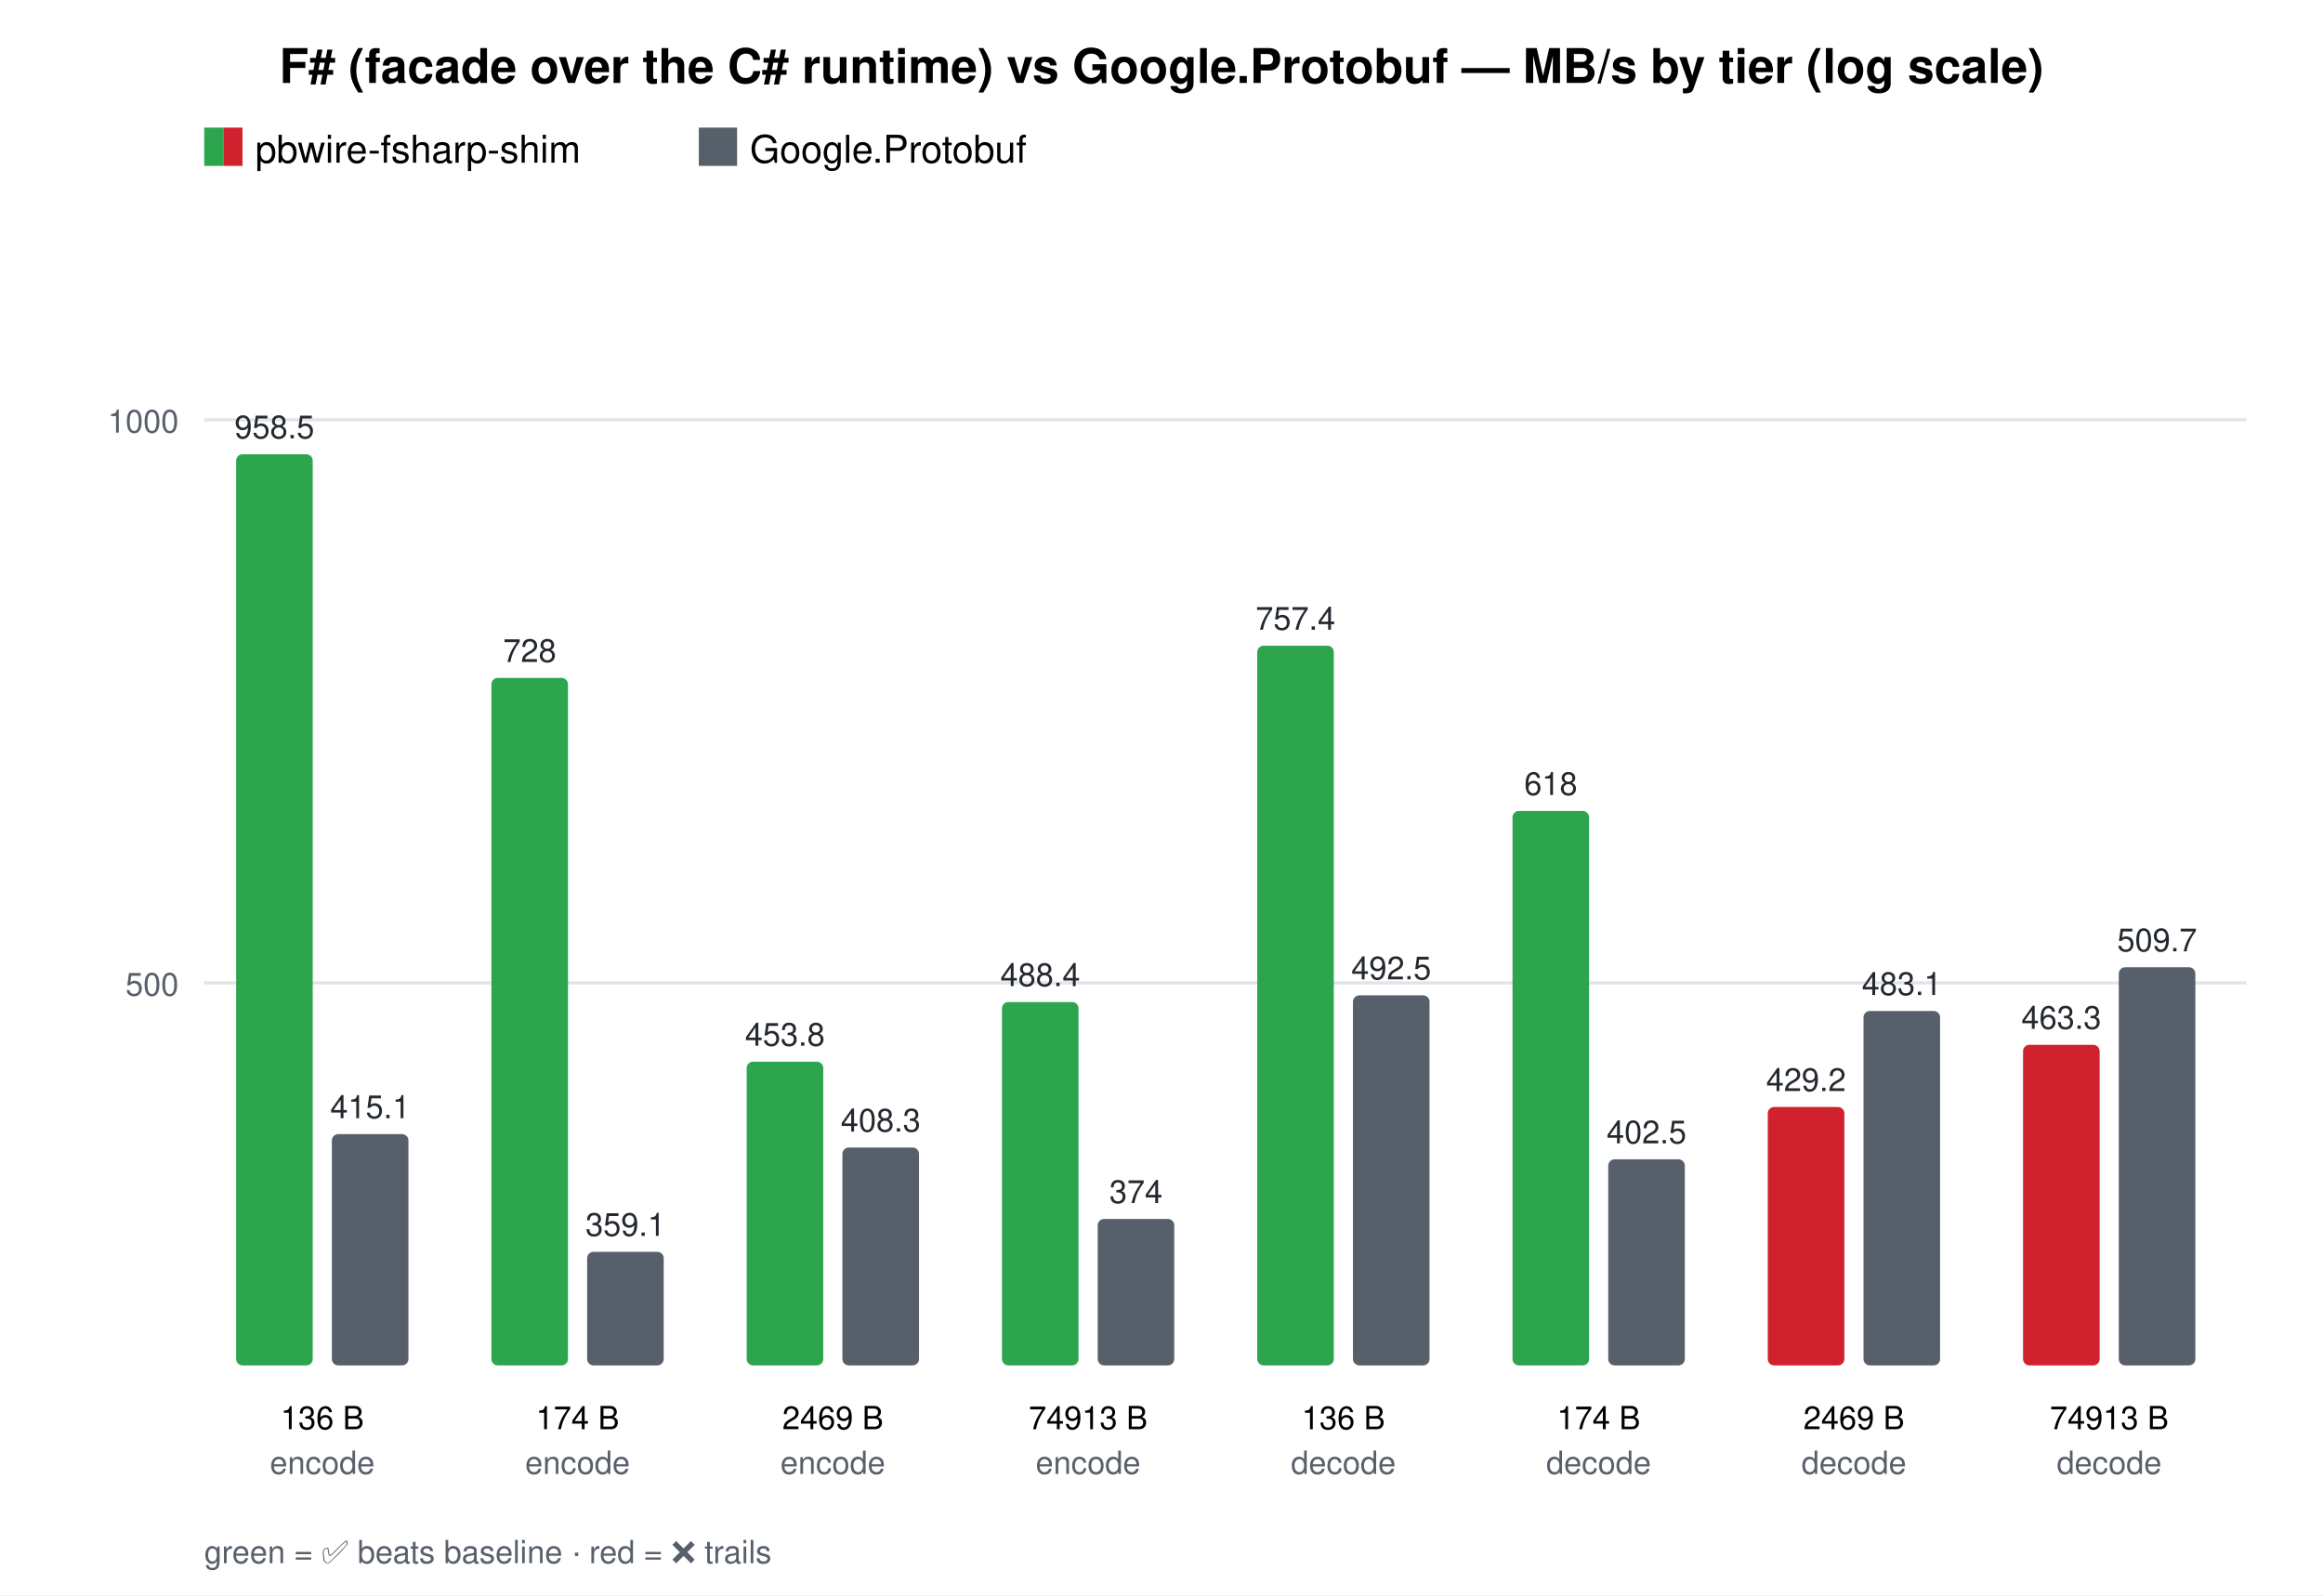
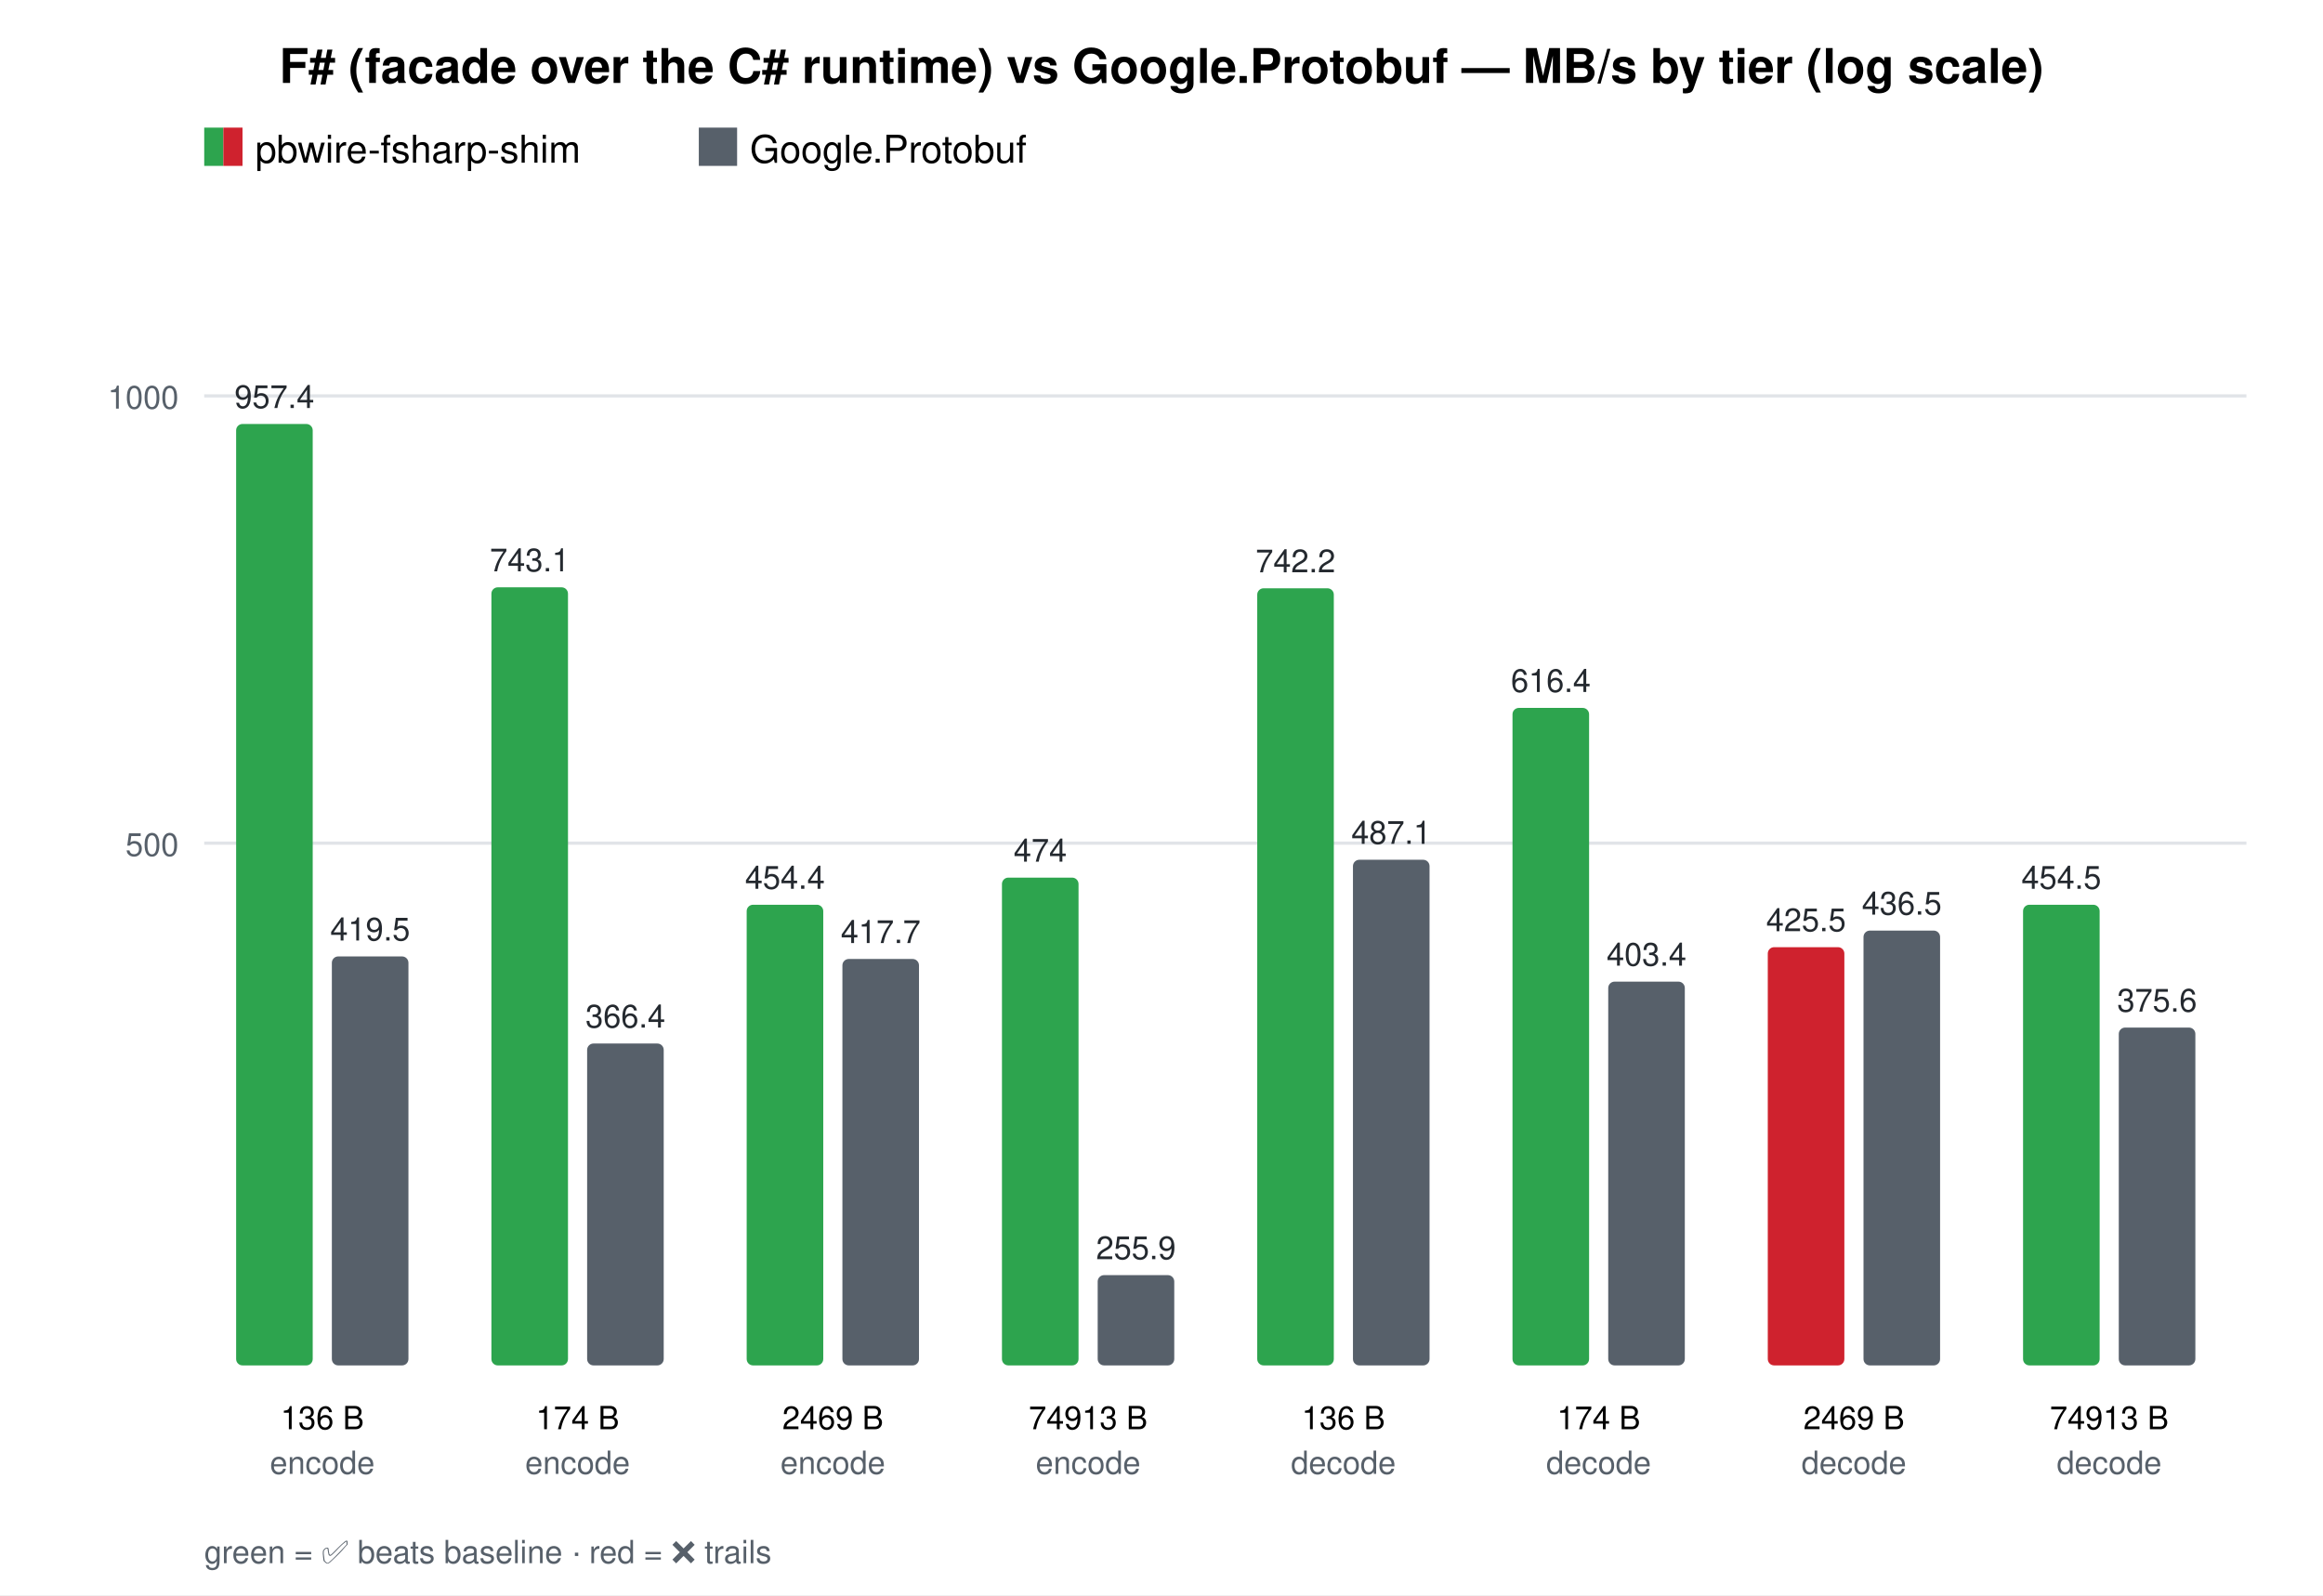
<svg xmlns="http://www.w3.org/2000/svg" width="728" height="500" font-family="Helvetica, Arial, sans-serif">
  <rect width="728" height="500" fill="#ffffff" />
  <text x="364.0" y="26" text-anchor="middle" font-size="15" font-weight="bold">F# (facade over the C# runtime) vs Google.Protobuf — MB/s by tier (log scale)</text>
  <rect x="64" y="40" width="6" height="12" fill="#2da44e" />
  <rect x="70" y="40" width="6" height="12" fill="#cf222e" />
  <text x="80" y="51" font-size="12">pbwire-fsharp-shim</text>
  <rect x="219.0" y="40" width="12" height="12" fill="#57606a" />
  <text x="235.0" y="51" font-size="12">Google.Protobuf</text>
-   <line x1="64" y1="308.1" x2="704" y2="308.1" stroke="#e1e4e8" />
-   <text x="56" y="312.1" text-anchor="end" font-size="10" fill="#57606a">500</text>
-   <line x1="64" y1="131.6" x2="704" y2="131.6" stroke="#e1e4e8" />
-   <text x="56" y="135.6" text-anchor="end" font-size="10" fill="#57606a">1000</text>
+   <line x1="64" y1="264.3" x2="704" y2="264.3" stroke="#e1e4e8" />
+   <text x="56" y="268.3" text-anchor="end" font-size="10" fill="#57606a">500</text>
+   <line x1="64" y1="124.1" x2="704" y2="124.1" stroke="#e1e4e8" />
+   <text x="56" y="128.1" text-anchor="end" font-size="10" fill="#57606a">1000</text>
  <text x="101.0" y="448" text-anchor="middle" font-size="10">136 B</text>
  <text x="101.0" y="462" text-anchor="middle" font-size="10" fill="#57606a">encode</text>
-   <rect x="74.0" y="142.4" width="24" height="285.6" rx="2" fill="#2da44e" />
-   <text x="86.0" y="137.4" text-anchor="middle" font-size="10" fill="#24292f">958.5</text>
-   <rect x="104.0" y="355.5" width="24" height="72.5" rx="2" fill="#57606a" />
-   <text x="116.0" y="350.5" text-anchor="middle" font-size="10" fill="#24292f">415.1</text>
+   <rect x="74.0" y="132.9" width="24" height="295.1" rx="2" fill="#2da44e" />
+   <text x="86.0" y="127.9" text-anchor="middle" font-size="10" fill="#24292f">957.4</text>
+   <rect x="104.0" y="299.8" width="24" height="128.2" rx="2" fill="#57606a" />
+   <text x="116.0" y="294.8" text-anchor="middle" font-size="10" fill="#24292f">419.5</text>
  <text x="181.0" y="448" text-anchor="middle" font-size="10">174 B</text>
  <text x="181.0" y="462" text-anchor="middle" font-size="10" fill="#57606a">encode</text>
-   <rect x="154.0" y="212.5" width="24" height="215.5" rx="2" fill="#2da44e" />
-   <text x="166.0" y="207.5" text-anchor="middle" font-size="10" fill="#24292f">728</text>
-   <rect x="184.0" y="392.4" width="24" height="35.6" rx="2" fill="#57606a" />
-   <text x="196.0" y="387.4" text-anchor="middle" font-size="10" fill="#24292f">359.1</text>
+   <rect x="154.0" y="184.1" width="24" height="243.9" rx="2" fill="#2da44e" />
+   <text x="166.0" y="179.1" text-anchor="middle" font-size="10" fill="#24292f">743.1</text>
+   <rect x="184.0" y="327.1" width="24" height="100.9" rx="2" fill="#57606a" />
+   <text x="196.0" y="322.1" text-anchor="middle" font-size="10" fill="#24292f">366.4</text>
  <text x="261.0" y="448" text-anchor="middle" font-size="10">2469 B</text>
  <text x="261.0" y="462" text-anchor="middle" font-size="10" fill="#57606a">encode</text>
-   <rect x="234.0" y="332.8" width="24" height="95.2" rx="2" fill="#2da44e" />
-   <text x="246.0" y="327.8" text-anchor="middle" font-size="10" fill="#24292f">453.8</text>
-   <rect x="264.0" y="359.7" width="24" height="68.3" rx="2" fill="#57606a" />
-   <text x="276.0" y="354.7" text-anchor="middle" font-size="10" fill="#24292f">408.3</text>
+   <rect x="234.0" y="283.6" width="24" height="144.4" rx="2" fill="#2da44e" />
+   <text x="246.0" y="278.6" text-anchor="middle" font-size="10" fill="#24292f">454.4</text>
+   <rect x="264.0" y="300.6" width="24" height="127.4" rx="2" fill="#57606a" />
+   <text x="276.0" y="295.6" text-anchor="middle" font-size="10" fill="#24292f">417.7</text>
  <text x="341.0" y="448" text-anchor="middle" font-size="10">74913 B</text>
  <text x="341.0" y="462" text-anchor="middle" font-size="10" fill="#57606a">encode</text>
-   <rect x="314.0" y="314.1" width="24" height="113.9" rx="2" fill="#2da44e" />
-   <text x="326.0" y="309.1" text-anchor="middle" font-size="10" fill="#24292f">488.4</text>
-   <rect x="344.0" y="382.1" width="24" height="45.9" rx="2" fill="#57606a" />
-   <text x="356.0" y="377.1" text-anchor="middle" font-size="10" fill="#24292f">374</text>
+   <rect x="314.0" y="275.1" width="24" height="152.9" rx="2" fill="#2da44e" />
+   <text x="326.0" y="270.1" text-anchor="middle" font-size="10" fill="#24292f">474</text>
+   <rect x="344.0" y="399.7" width="24" height="28.3" rx="2" fill="#57606a" />
+   <text x="356.0" y="394.7" text-anchor="middle" font-size="10" fill="#24292f">255.9</text>
  <text x="421.0" y="448" text-anchor="middle" font-size="10">136 B</text>
  <text x="421.0" y="462" text-anchor="middle" font-size="10" fill="#57606a">decode</text>
-   <rect x="394.0" y="202.4" width="24" height="225.6" rx="2" fill="#2da44e" />
-   <text x="406.0" y="197.4" text-anchor="middle" font-size="10" fill="#24292f">757.4</text>
-   <rect x="424.0" y="312.0" width="24" height="116.0" rx="2" fill="#57606a" />
-   <text x="436.0" y="307.0" text-anchor="middle" font-size="10" fill="#24292f">492.5</text>
+   <rect x="394.0" y="184.4" width="24" height="243.6" rx="2" fill="#2da44e" />
+   <text x="406.0" y="179.4" text-anchor="middle" font-size="10" fill="#24292f">742.2</text>
+   <rect x="424.0" y="269.5" width="24" height="158.5" rx="2" fill="#57606a" />
+   <text x="436.0" y="264.5" text-anchor="middle" font-size="10" fill="#24292f">487.1</text>
  <text x="501.0" y="448" text-anchor="middle" font-size="10">174 B</text>
  <text x="501.0" y="462" text-anchor="middle" font-size="10" fill="#57606a">decode</text>
-   <rect x="474.0" y="254.2" width="24" height="173.8" rx="2" fill="#2da44e" />
-   <text x="486.0" y="249.2" text-anchor="middle" font-size="10" fill="#24292f">618</text>
-   <rect x="504.0" y="363.4" width="24" height="64.6" rx="2" fill="#57606a" />
-   <text x="516.0" y="358.4" text-anchor="middle" font-size="10" fill="#24292f">402.5</text>
+   <rect x="474.0" y="221.9" width="24" height="206.1" rx="2" fill="#2da44e" />
+   <text x="486.0" y="216.9" text-anchor="middle" font-size="10" fill="#24292f">616.4</text>
+   <rect x="504.0" y="307.7" width="24" height="120.3" rx="2" fill="#57606a" />
+   <text x="516.0" y="302.7" text-anchor="middle" font-size="10" fill="#24292f">403.4</text>
  <text x="581.0" y="448" text-anchor="middle" font-size="10">2469 B</text>
  <text x="581.0" y="462" text-anchor="middle" font-size="10" fill="#57606a">decode</text>
-   <rect x="554.0" y="347.0" width="24" height="81.0" rx="2" fill="#cf222e" />
-   <text x="566.0" y="342.0" text-anchor="middle" font-size="10" fill="#24292f">429.2</text>
-   <rect x="584.0" y="316.9" width="24" height="111.1" rx="2" fill="#57606a" />
-   <text x="596.0" y="311.9" text-anchor="middle" font-size="10" fill="#24292f">483.1</text>
+   <rect x="554.0" y="296.9" width="24" height="131.1" rx="2" fill="#cf222e" />
+   <text x="566.0" y="291.9" text-anchor="middle" font-size="10" fill="#24292f">425.5</text>
+   <rect x="584.0" y="291.7" width="24" height="136.3" rx="2" fill="#57606a" />
+   <text x="596.0" y="286.7" text-anchor="middle" font-size="10" fill="#24292f">436.5</text>
  <text x="661.0" y="448" text-anchor="middle" font-size="10">74913 B</text>
  <text x="661.0" y="462" text-anchor="middle" font-size="10" fill="#57606a">decode</text>
-   <rect x="634.0" y="327.5" width="24" height="100.5" rx="2" fill="#cf222e" />
-   <text x="646.0" y="322.5" text-anchor="middle" font-size="10" fill="#24292f">463.3</text>
-   <rect x="664.0" y="303.2" width="24" height="124.8" rx="2" fill="#57606a" />
-   <text x="676.0" y="298.2" text-anchor="middle" font-size="10" fill="#24292f">509.7</text>
+   <rect x="634.0" y="283.6" width="24" height="144.4" rx="2" fill="#2da44e" />
+   <text x="646.0" y="278.6" text-anchor="middle" font-size="10" fill="#24292f">454.5</text>
+   <rect x="664.0" y="322.1" width="24" height="105.9" rx="2" fill="#57606a" />
+   <text x="676.0" y="317.1" text-anchor="middle" font-size="10" fill="#24292f">375.6</text>
  <text x="64" y="490" font-size="10" fill="#57606a">green = ✅ beats baseline · red = ❌ trails</text>
</svg>
